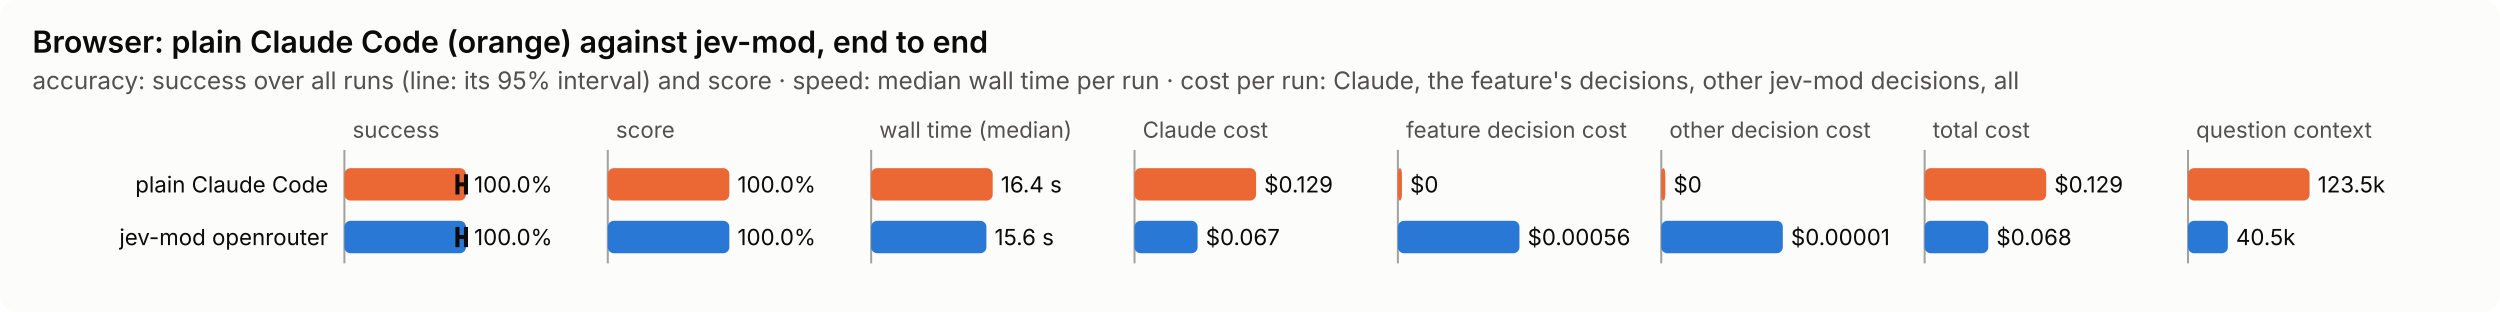
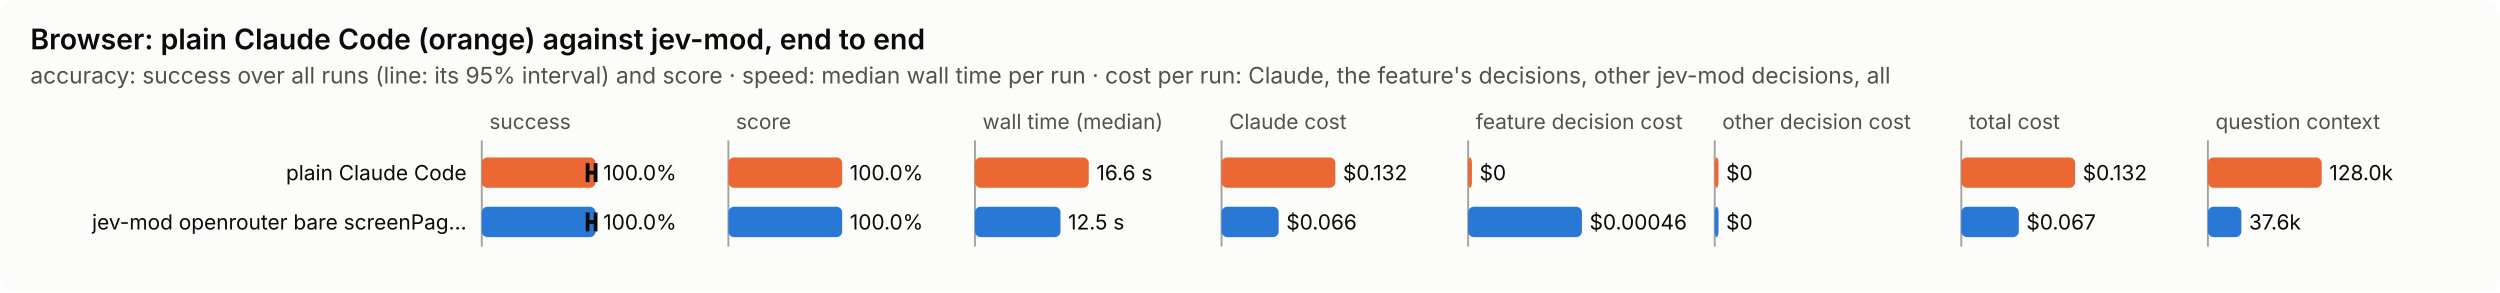
- <svg xmlns="http://www.w3.org/2000/svg" viewBox="0 0 1234 154" width="1234" height="154" role="img" aria-label="Browser: plain Claude Code (orange) against jev-mod, end to end">
+ <svg xmlns="http://www.w3.org/2000/svg" viewBox="0 0 1318 154" width="1318" height="154" role="img" aria-label="Browser: plain Claude Code (orange) against jev-mod, end to end">
  <style>
text{font-family:system-ui,-apple-system,"Segoe UI",sans-serif}
.t{font-size:15px;font-weight:600}.st{font-size:12px}.ax{font-size:11px}.lab{font-size:11px}
.g,.a,.guide{stroke-width:1}.guide{stroke-dasharray:4 4}.fake{font-size:13px;font-weight:700}
.bg{fill:#fcfcfb}.dot{stroke:#fcfcfb}.rg{stroke:#0b0b0b}text{fill:#0b0b0b}.st,.ax{fill:#52514e}.g{stroke:#e4e3df}.a,.guide{stroke:#a3a29c}.l1{stroke:#2a78d6}.d1{fill:#2a78d6}.l2{stroke:#eb6834}.d2{fill:#eb6834}.fake{fill:#c43534}
@media (prefers-color-scheme: dark){.bg{fill:#1a1a19}.dot{stroke:#1a1a19}.rg{stroke:#f0efec}text{fill:#f0efec}.st,.ax{fill:#c3c2b7}.g{stroke:#353532}.a,.guide{stroke:#6b6a64}.l1{stroke:#3987e5}.d1{fill:#3987e5}.l2{stroke:#d95926}.d2{fill:#d95926}.fake{fill:#e66767}}
</style>
-   <rect width="1234" height="154" rx="8" class="bg" />
+   <rect width="1318" height="154" rx="8" class="bg" />
  <text class="t" x="16" y="26">Browser: plain Claude Code (orange) against jev-mod, end to end</text>
  <text class="st" x="16" y="44">accuracy: success over all runs (line: its 95% interval) and score · speed: median wall time per run · cost per run: Claude, the feature's decisions, other jev-mod decisions, all</text>
-   <text class="lab" x="162" y="95" text-anchor="end">plain Claude Code</text>
-   <text class="lab" x="162" y="121" text-anchor="end">jev-mod openrouter</text>
-   <text class="ax" x="174" y="68">success</text>
-   <line class="a" x1="170" x2="170" y1="74" y2="130" />
-   <rect x="170" y="83" width="60" height="16" rx="3" class="d2" />
-   <line class="rg" x1="225.8" x2="230" y1="91" y2="91" stroke-width="2" />
-   <line class="rg" x1="225.8" x2="225.8" y1="86" y2="96" stroke-width="2" />
-   <line class="rg" x1="230" x2="230" y1="86" y2="96" stroke-width="2" />
-   <text class="lab" x="234" y="95">100.0%</text>
-   <rect x="170" y="109" width="60" height="16" rx="3" class="d1" />
-   <line class="rg" x1="225.8" x2="230" y1="117" y2="117" stroke-width="2" />
-   <line class="rg" x1="225.8" x2="225.8" y1="112" y2="122" stroke-width="2" />
-   <line class="rg" x1="230" x2="230" y1="112" y2="122" stroke-width="2" />
-   <text class="lab" x="234" y="121">100.0%</text>
-   <text class="ax" x="304" y="68">score</text>
-   <line class="a" x1="300" x2="300" y1="74" y2="130" />
-   <rect x="300" y="83" width="60" height="16" rx="3" class="d2" />
-   <text class="lab" x="364" y="95">100.0%</text>
-   <rect x="300" y="109" width="60" height="16" rx="3" class="d1" />
-   <text class="lab" x="364" y="121">100.0%</text>
-   <text class="ax" x="434" y="68">wall time (median)</text>
-   <line class="a" x1="430" x2="430" y1="74" y2="130" />
-   <rect x="430" y="83" width="60" height="16" rx="3" class="d2" />
-   <text class="lab" x="494" y="95">16.4 s</text>
-   <rect x="430" y="109" width="56.89" height="16" rx="3" class="d1" />
-   <text class="lab" x="490.89" y="121">15.6 s</text>
-   <text class="ax" x="564" y="68">Claude cost</text>
-   <line class="a" x1="560" x2="560" y1="74" y2="130" />
-   <rect x="560" y="83" width="60" height="16" rx="3" class="d2" />
-   <text class="lab" x="624" y="95">$0.129</text>
-   <rect x="560" y="109" width="31.14" height="16" rx="3" class="d1" />
-   <text class="lab" x="595.14" y="121">$0.067</text>
-   <text class="ax" x="694" y="68">feature decision cost</text>
-   <line class="a" x1="690" x2="690" y1="74" y2="130" />
-   <rect x="690" y="83" width="2" height="16" rx="3" class="d2" />
-   <text class="lab" x="696" y="95">$0</text>
-   <rect x="690" y="109" width="60" height="16" rx="3" class="d1" />
-   <text class="lab" x="754" y="121">$0.00056</text>
-   <text class="ax" x="824" y="68">other decision cost</text>
-   <line class="a" x1="820" x2="820" y1="74" y2="130" />
-   <rect x="820" y="83" width="2" height="16" rx="3" class="d2" />
-   <text class="lab" x="826" y="95">$0</text>
-   <rect x="820" y="109" width="60" height="16" rx="3" class="d1" />
-   <text class="lab" x="884" y="121">$0.00001</text>
-   <text class="ax" x="954" y="68">total cost</text>
-   <line class="a" x1="950" x2="950" y1="74" y2="130" />
-   <rect x="950" y="83" width="60" height="16" rx="3" class="d2" />
-   <text class="lab" x="1014" y="95">$0.129</text>
-   <rect x="950" y="109" width="31.4" height="16" rx="3" class="d1" />
-   <text class="lab" x="985.4" y="121">$0.068</text>
-   <text class="ax" x="1084" y="68">question context</text>
-   <line class="a" x1="1080" x2="1080" y1="74" y2="130" />
-   <rect x="1080" y="83" width="60" height="16" rx="3" class="d2" />
-   <text class="lab" x="1144" y="95">123.5k</text>
-   <rect x="1080" y="109" width="19.67" height="16" rx="3" class="d1" />
-   <text class="lab" x="1103.67" y="121">40.5k</text>
+   <text class="lab" x="246" y="95" text-anchor="end">plain Claude Code</text>
+   <text class="lab" x="246" y="121" text-anchor="end">jev-mod openrouter bare screenPag…</text>
+   <text class="ax" x="258" y="68">success</text>
+   <line class="a" x1="254" x2="254" y1="74" y2="130" />
+   <rect x="254" y="83" width="60" height="16" rx="3" class="d2" />
+   <line class="rg" x1="309.8" x2="314" y1="91" y2="91" stroke-width="2" />
+   <line class="rg" x1="309.8" x2="309.8" y1="86" y2="96" stroke-width="2" />
+   <line class="rg" x1="314" x2="314" y1="86" y2="96" stroke-width="2" />
+   <text class="lab" x="318" y="95">100.0%</text>
+   <rect x="254" y="109" width="60" height="16" rx="3" class="d1" />
+   <line class="rg" x1="309.8" x2="314" y1="117" y2="117" stroke-width="2" />
+   <line class="rg" x1="309.8" x2="309.8" y1="112" y2="122" stroke-width="2" />
+   <line class="rg" x1="314" x2="314" y1="112" y2="122" stroke-width="2" />
+   <text class="lab" x="318" y="121">100.0%</text>
+   <text class="ax" x="388" y="68">score</text>
+   <line class="a" x1="384" x2="384" y1="74" y2="130" />
+   <rect x="384" y="83" width="60" height="16" rx="3" class="d2" />
+   <text class="lab" x="448" y="95">100.0%</text>
+   <rect x="384" y="109" width="60" height="16" rx="3" class="d1" />
+   <text class="lab" x="448" y="121">100.0%</text>
+   <text class="ax" x="518" y="68">wall time (median)</text>
+   <line class="a" x1="514" x2="514" y1="74" y2="130" />
+   <rect x="514" y="83" width="60" height="16" rx="3" class="d2" />
+   <text class="lab" x="578" y="95">16.6 s</text>
+   <rect x="514" y="109" width="45.09" height="16" rx="3" class="d1" />
+   <text class="lab" x="563.09" y="121">12.5 s</text>
+   <text class="ax" x="648" y="68">Claude cost</text>
+   <line class="a" x1="644" x2="644" y1="74" y2="130" />
+   <rect x="644" y="83" width="60" height="16" rx="3" class="d2" />
+   <text class="lab" x="708" y="95">$0.132</text>
+   <rect x="644" y="109" width="30.12" height="16" rx="3" class="d1" />
+   <text class="lab" x="678.12" y="121">$0.066</text>
+   <text class="ax" x="778" y="68">feature decision cost</text>
+   <line class="a" x1="774" x2="774" y1="74" y2="130" />
+   <rect x="774" y="83" width="2" height="16" rx="3" class="d2" />
+   <text class="lab" x="780" y="95">$0</text>
+   <rect x="774" y="109" width="60" height="16" rx="3" class="d1" />
+   <text class="lab" x="838" y="121">$0.00046</text>
+   <text class="ax" x="908" y="68">other decision cost</text>
+   <line class="a" x1="904" x2="904" y1="74" y2="130" />
+   <rect x="904" y="83" width="2" height="16" rx="3" class="d2" />
+   <text class="lab" x="910" y="95">$0</text>
+   <rect x="904" y="109" width="2" height="16" rx="3" class="d1" />
+   <text class="lab" x="910" y="121">$0</text>
+   <text class="ax" x="1038" y="68">total cost</text>
+   <line class="a" x1="1034" x2="1034" y1="74" y2="130" />
+   <rect x="1034" y="83" width="60" height="16" rx="3" class="d2" />
+   <text class="lab" x="1098" y="95">$0.132</text>
+   <rect x="1034" y="109" width="30.32" height="16" rx="3" class="d1" />
+   <text class="lab" x="1068.32" y="121">$0.067</text>
+   <text class="ax" x="1168" y="68">question context</text>
+   <line class="a" x1="1164" x2="1164" y1="74" y2="130" />
+   <rect x="1164" y="83" width="60" height="16" rx="3" class="d2" />
+   <text class="lab" x="1228" y="95">128.0k</text>
+   <rect x="1164" y="109" width="17.65" height="16" rx="3" class="d1" />
+   <text class="lab" x="1185.65" y="121">37.6k</text>
</svg>
